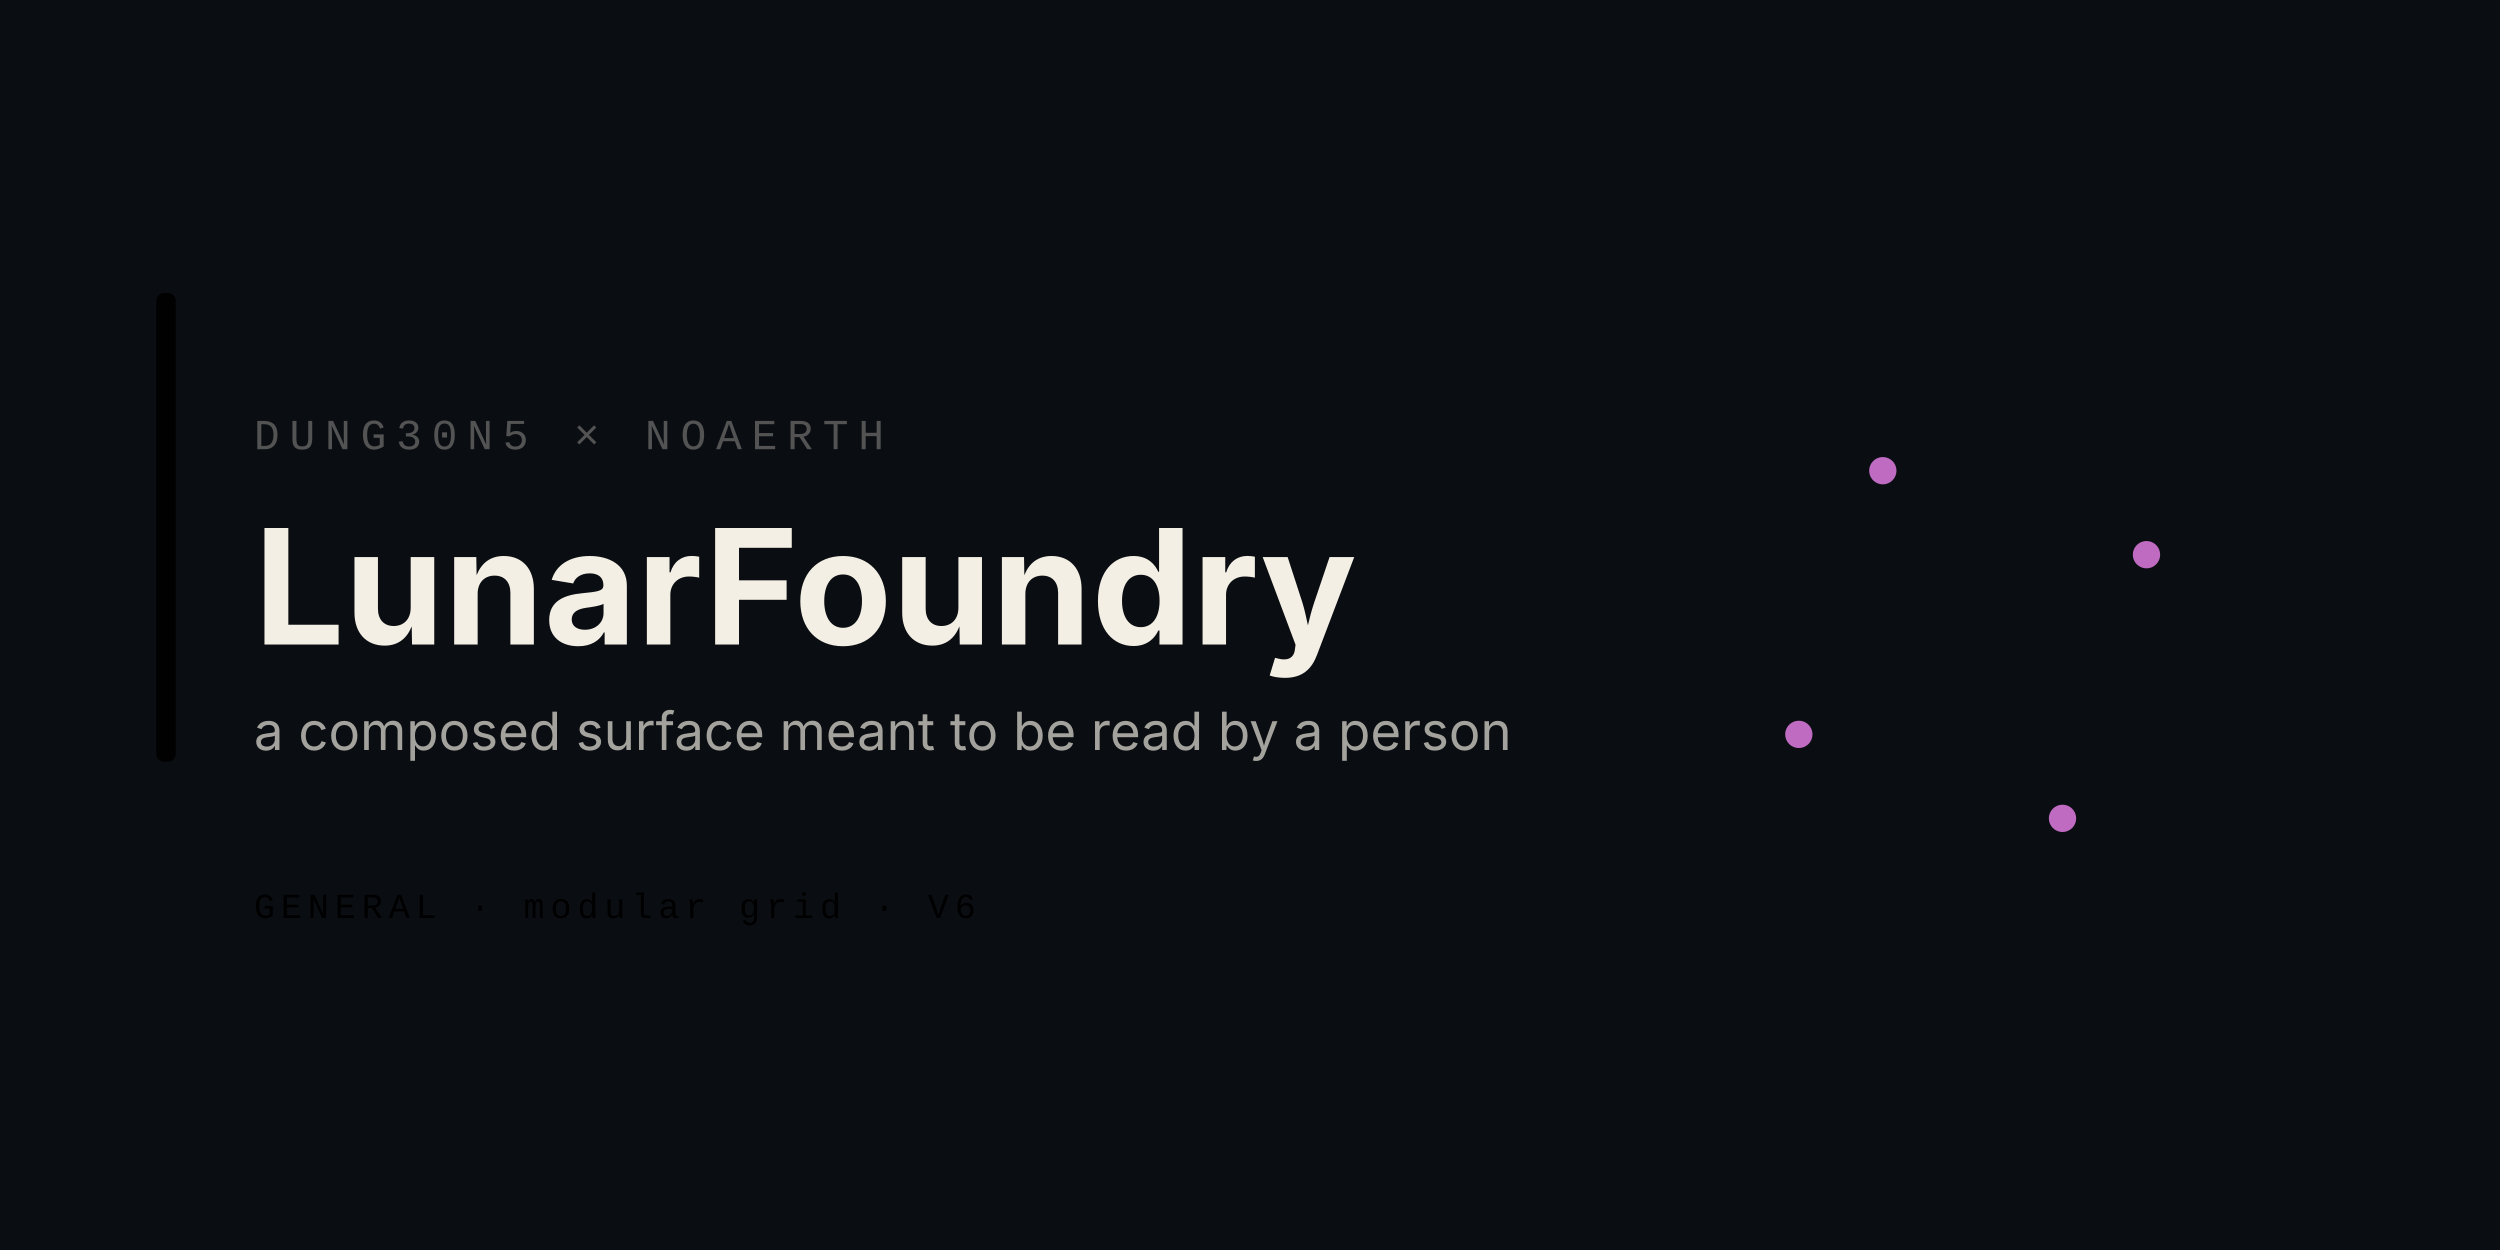
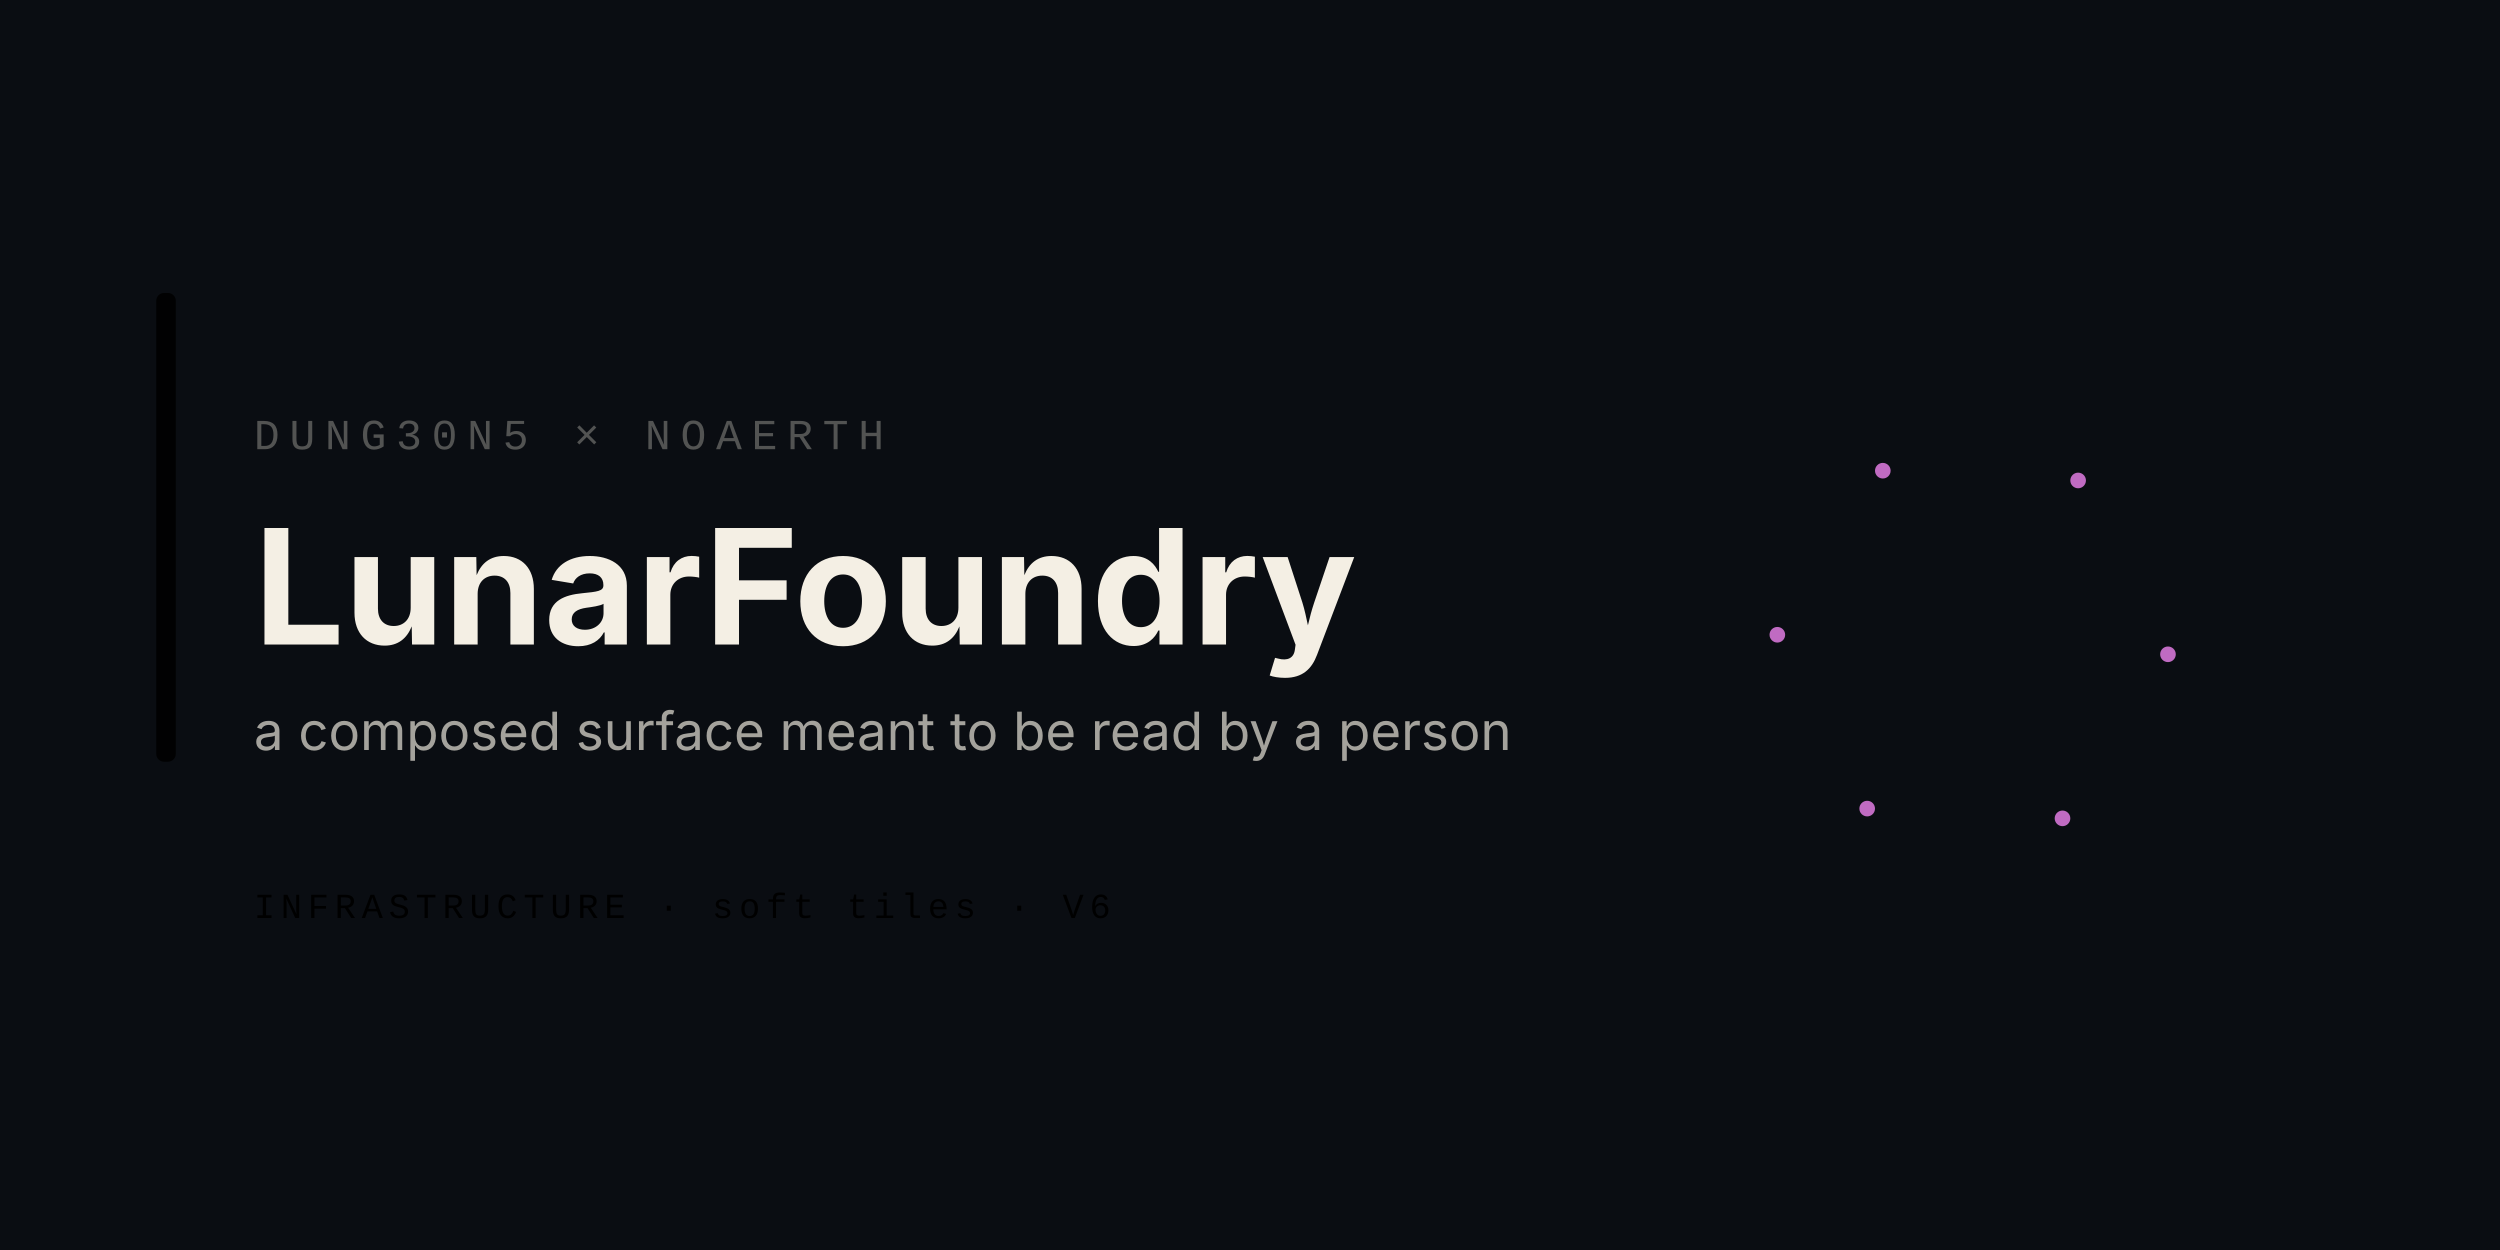
<svg xmlns="http://www.w3.org/2000/svg" viewBox="0 0 1280 640" width="1280" height="640" role="img" aria-label="LunarFoundry project card">
  <rect width="1280" height="640" fill="#0a0d12" />
  <circle cx="1010" cy="330" r="52" fill="none" stroke="mint" stroke-width="1.4" opacity="0.50" />
-   <circle cx="1010" cy="330" r="96" fill="none" stroke="mint" stroke-width="1.4" opacity="0.39" />
-   <circle cx="1010" cy="330" r="140" fill="none" stroke="mint" stroke-width="1.4" opacity="0.28" />
-   <circle cx="1010" cy="330" r="184" fill="none" stroke="mint" stroke-width="1.4" opacity="0.17" />
-   <circle cx="1056" cy="419" r="7" fill="violet" opacity="0.8" />
-   <circle cx="921" cy="376" r="7" fill="violet" opacity="0.8" />
-   <circle cx="964" cy="241" r="7" fill="violet" opacity="0.8" />
-   <circle cx="1099" cy="284" r="7" fill="violet" opacity="0.8" />
+   <circle cx="1010" cy="330" r="95" fill="none" stroke="mint" stroke-width="1.4" opacity="0.39" />
+   <circle cx="1010" cy="330" r="138" fill="none" stroke="mint" stroke-width="1.4" opacity="0.28" />
+   <circle cx="1056" cy="419" r="4" fill="violet" opacity="0.8" />
+   <circle cx="956" cy="414" r="4" fill="violet" opacity="0.8" />
+   <circle cx="910" cy="325" r="4" fill="violet" opacity="0.8" />
+   <circle cx="964" cy="241" r="4" fill="violet" opacity="0.8" />
+   <circle cx="1064" cy="246" r="4" fill="violet" opacity="0.8" />
+   <circle cx="1110" cy="335" r="4" fill="violet" opacity="0.8" />
  <rect x="80" y="150" width="10" height="240" rx="4" fill="mint" opacity="0.9" />
  <text x="130" y="230" font-family="ui-monospace, SFMono-Regular, Menlo, Monaco, Consolas, 'Liberation Mono', monospace" font-size="22" letter-spacing="5" fill="#f4efe44f">DUNG30N5 × NOAERTH</text>
  <text x="130" y="330" font-family="-apple-system, BlinkMacSystemFont, 'Segoe UI', Inter, Helvetica, Arial, sans-serif" font-size="82" font-weight="700" fill="#f4efe4">LunarFoundry</text>
  <text x="130" y="384" font-family="-apple-system, BlinkMacSystemFont, 'Segoe UI', Inter, Helvetica, Arial, sans-serif" font-size="27" fill="#f4efe4a8">a composed surface meant to be read by a person</text>
-   <text x="130" y="470" font-family="ui-monospace, SFMono-Regular, Menlo, Monaco, Consolas, 'Liberation Mono', monospace" font-size="18" fill="mint" letter-spacing="3">GENERAL · modular grid · V6</text>
+   <text x="130" y="470" font-family="ui-monospace, SFMono-Regular, Menlo, Monaco, Consolas, 'Liberation Mono', monospace" font-size="18" fill="mint" letter-spacing="3">INFRASTRUCTURE · soft tiles · V6</text>
</svg>
